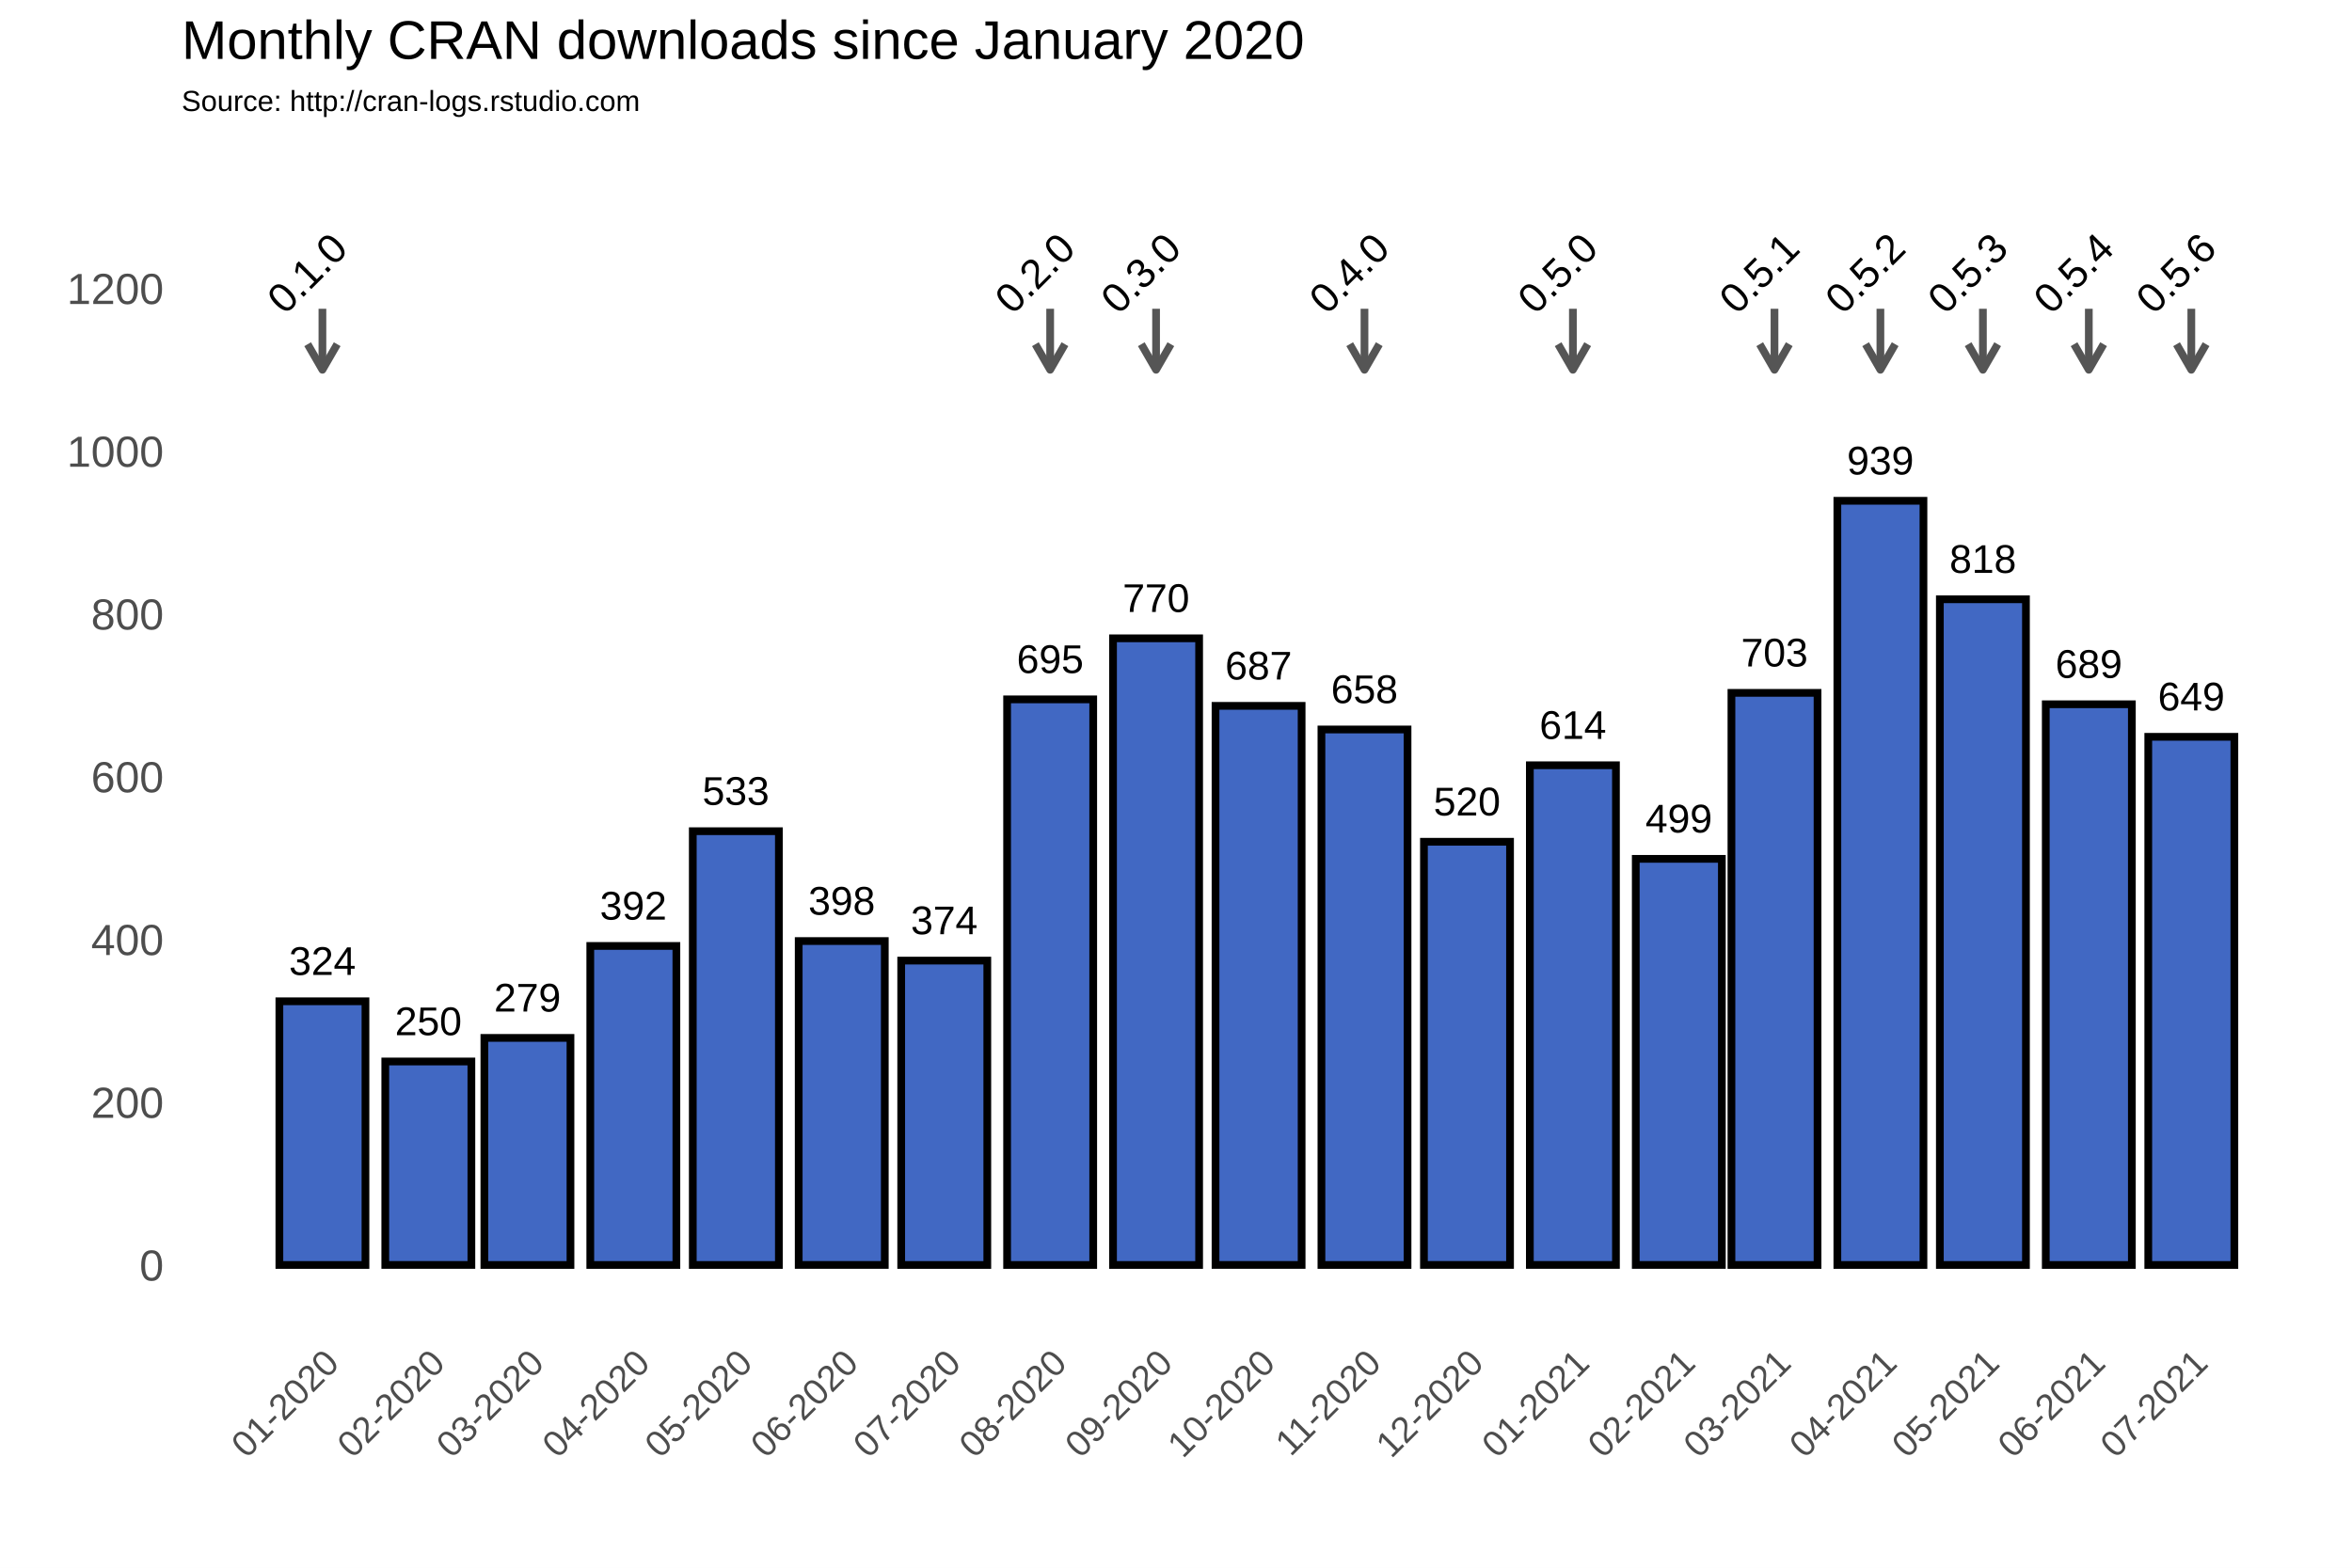
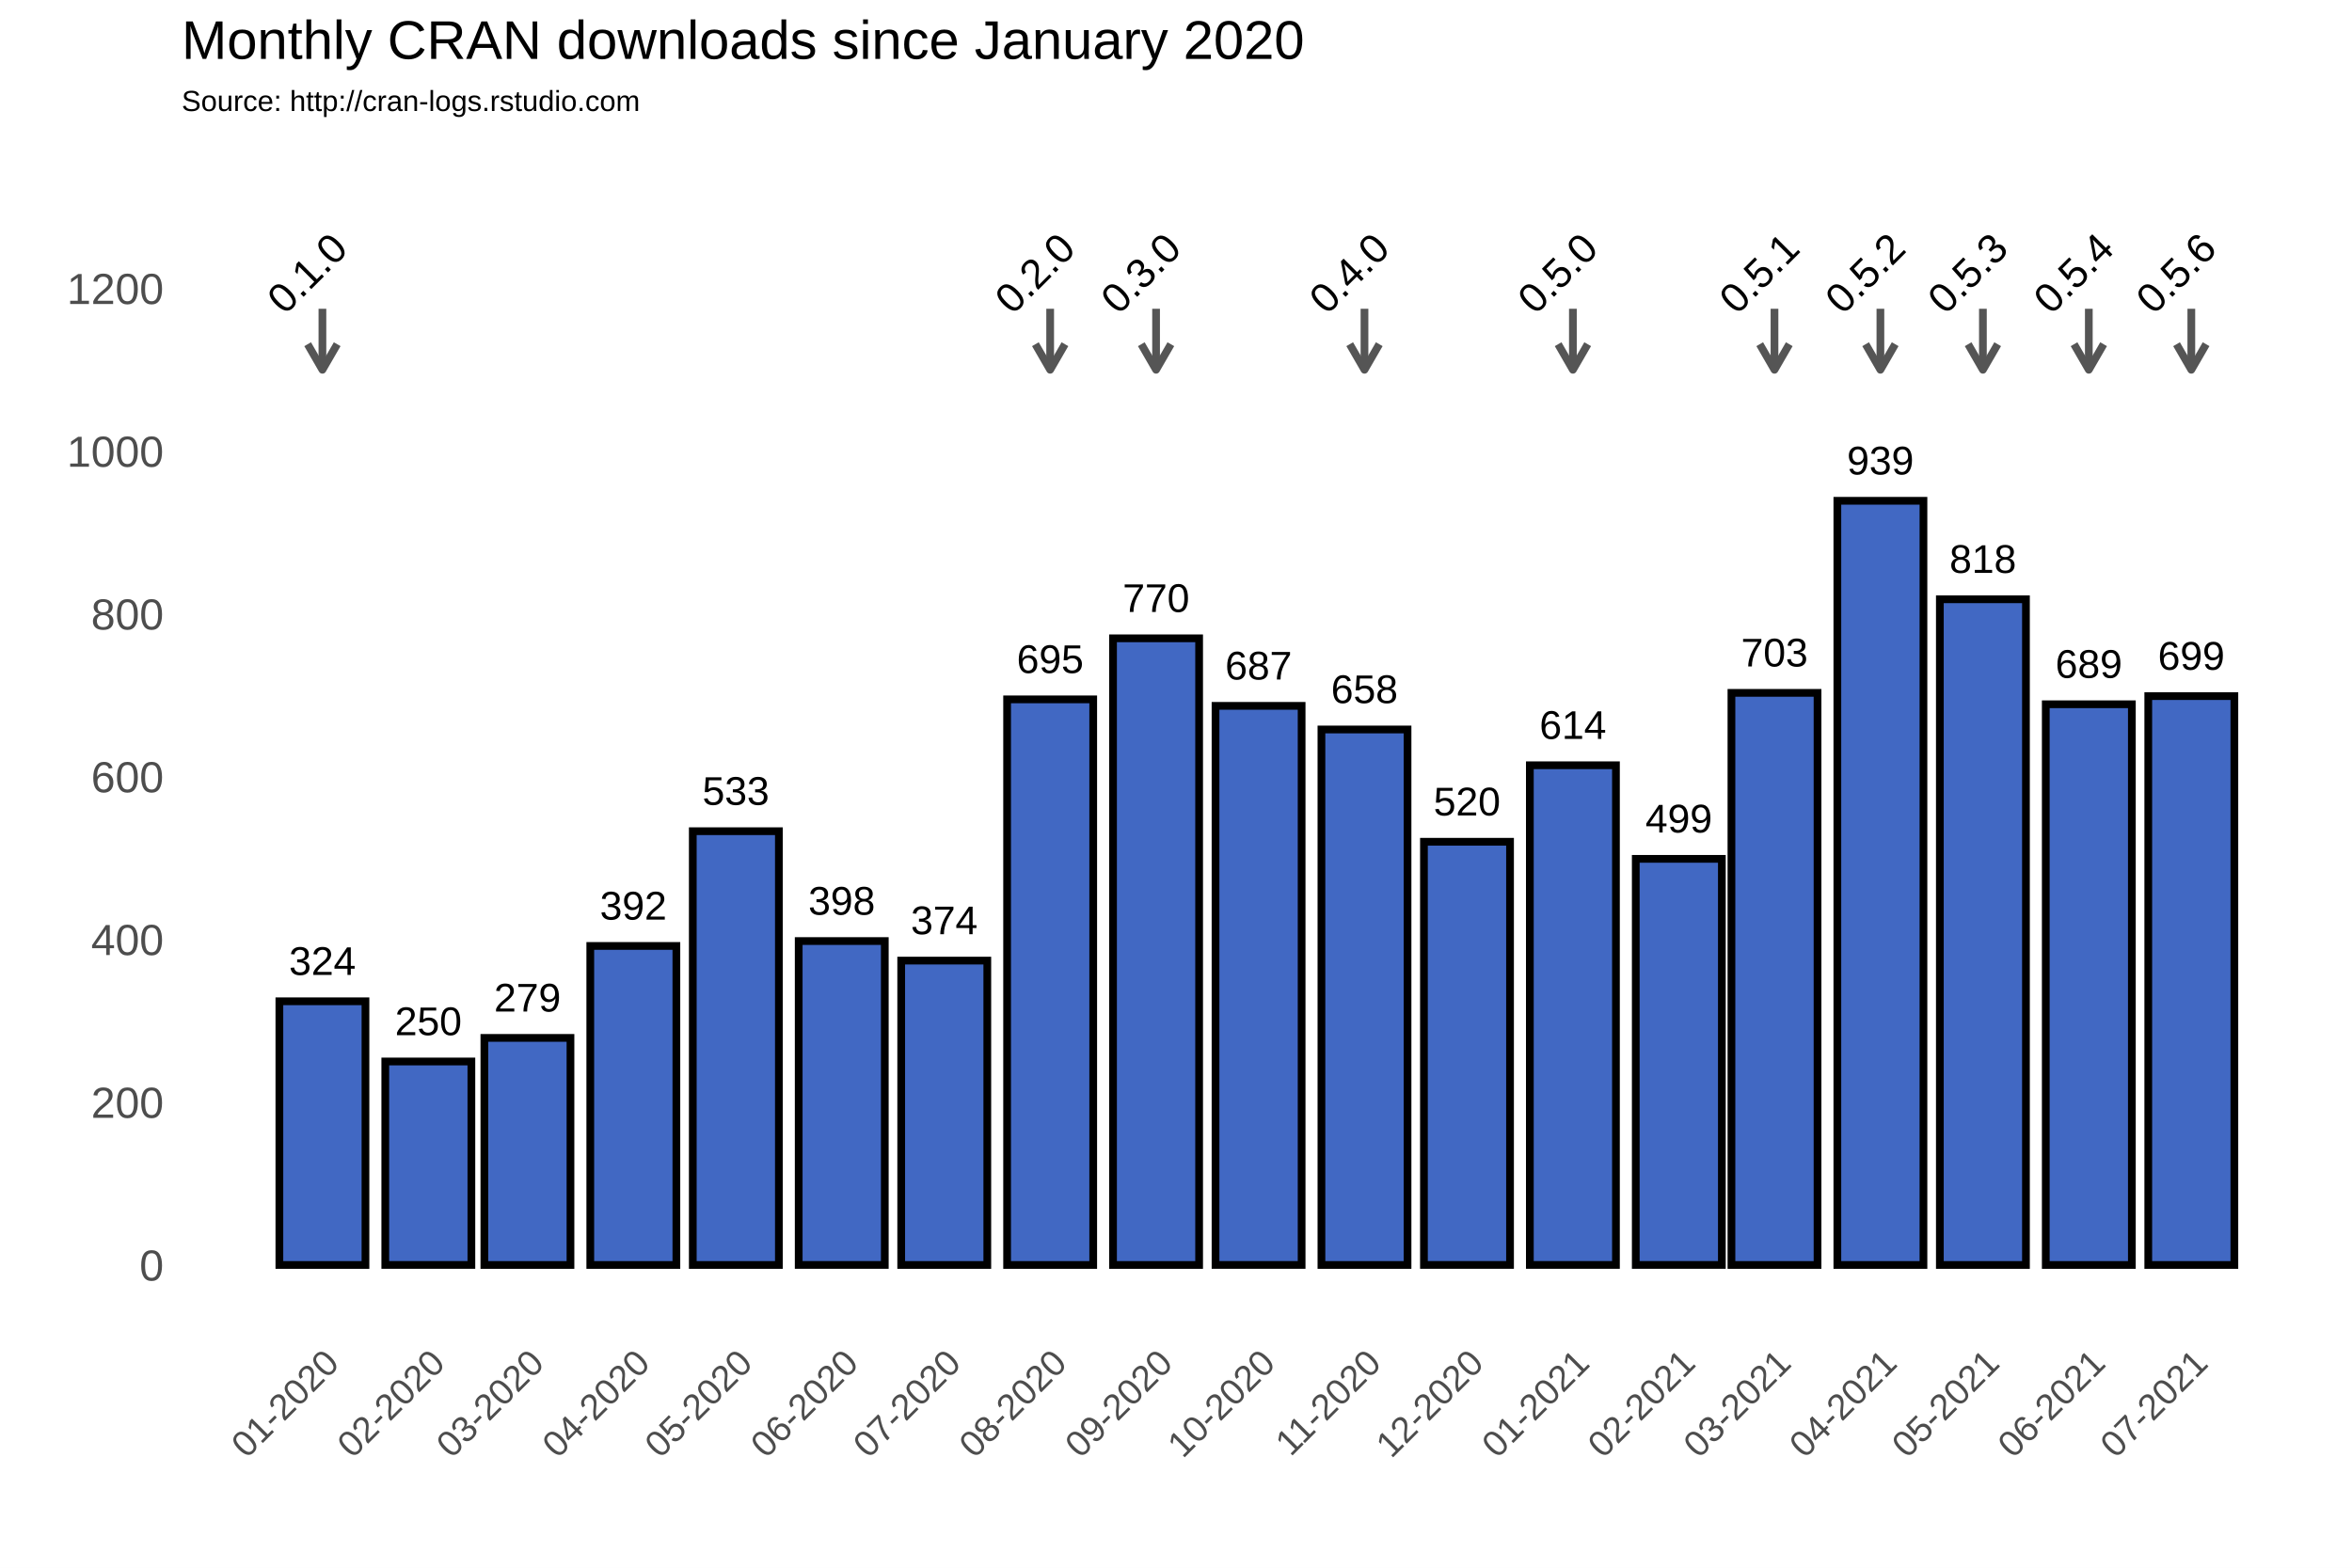
<svg xmlns="http://www.w3.org/2000/svg" class="svglite" width="648.00pt" height="432.00pt" viewBox="0 0 648.00 432.00">
  <defs>
    <style type="text/css">
    .svglite line, .svglite polyline, .svglite polygon, .svglite path, .svglite rect, .svglite circle {
      fill: none;
      stroke: #000000;
      stroke-linecap: round;
      stroke-linejoin: round;
      stroke-miterlimit: 10.00;
    }
  </style>
  </defs>
  <rect width="100%" height="100%" style="stroke: none; fill: #FFFFFF;" />
  <defs>
    <clipPath id="cpMC4wMHw2NDguMDB8MC4wMHw0MzIuMDA=">
      <rect x="0.00" y="0.00" width="648.00" height="432.00" />
    </clipPath>
  </defs>
  <g clip-path="url(#cpMC4wMHw2NDguMDB8MC4wMHw0MzIuMDA=)">
    <rect x="0.00" y="0.00" width="648.00" height="432.00" style="stroke-width: 1.07; stroke: #FFFFFF; fill: #FFFFFF;" />
  </g>
  <defs>
    <clipPath id="cpNTAuMDR8NjQyLjUyfDM3Ljc2fDM2My4zOA==">
      <rect x="50.04" y="37.76" width="592.48" height="325.62" />
    </clipPath>
  </defs>
  <g clip-path="url(#cpNTAuMDR8NjQyLjUyfDM3Ljc2fDM2My4zOA==)">
    <rect x="50.04" y="37.76" width="592.48" height="325.62" style="stroke-width: 1.07; stroke: none;" />
    <polyline points="50.04,326.15 642.52,326.15 " style="stroke-width: 0.53; stroke: #FFFFFF; stroke-linecap: butt;" />
    <polyline points="50.04,281.30 642.52,281.30 " style="stroke-width: 0.53; stroke: #FFFFFF; stroke-linecap: butt;" />
    <polyline points="50.04,236.45 642.52,236.45 " style="stroke-width: 0.53; stroke: #FFFFFF; stroke-linecap: butt;" />
    <polyline points="50.04,191.60 642.52,191.60 " style="stroke-width: 0.53; stroke: #FFFFFF; stroke-linecap: butt;" />
    <polyline points="50.04,146.75 642.52,146.75 " style="stroke-width: 0.53; stroke: #FFFFFF; stroke-linecap: butt;" />
    <polyline points="50.04,101.90 642.52,101.90 " style="stroke-width: 0.53; stroke: #FFFFFF; stroke-linecap: butt;" />
    <polyline points="50.04,57.04 642.52,57.04 " style="stroke-width: 0.53; stroke: #FFFFFF; stroke-linecap: butt;" />
    <polyline points="59.65,363.38 59.65,37.76 " style="stroke-width: 0.53; stroke: #FFFFFF; stroke-linecap: butt;" />
    <polyline points="74.24,363.38 74.24,37.76 " style="stroke-width: 0.53; stroke: #FFFFFF; stroke-linecap: butt;" />
    <polyline points="103.42,363.38 103.42,37.76 " style="stroke-width: 0.53; stroke: #FFFFFF; stroke-linecap: butt;" />
    <polyline points="131.66,363.38 131.66,37.76 " style="stroke-width: 0.53; stroke: #FFFFFF; stroke-linecap: butt;" />
    <polyline points="159.90,363.38 159.90,37.76 " style="stroke-width: 0.53; stroke: #FFFFFF; stroke-linecap: butt;" />
    <polyline points="188.61,363.38 188.61,37.76 " style="stroke-width: 0.53; stroke: #FFFFFF; stroke-linecap: butt;" />
    <polyline points="217.32,363.38 217.32,37.76 " style="stroke-width: 0.53; stroke: #FFFFFF; stroke-linecap: butt;" />
    <polyline points="246.03,363.38 246.03,37.76 " style="stroke-width: 0.53; stroke: #FFFFFF; stroke-linecap: butt;" />
    <polyline points="274.74,363.38 274.74,37.76 " style="stroke-width: 0.53; stroke: #FFFFFF; stroke-linecap: butt;" />
    <polyline points="303.92,363.38 303.92,37.76 " style="stroke-width: 0.53; stroke: #FFFFFF; stroke-linecap: butt;" />
    <polyline points="332.63,363.38 332.63,37.76 " style="stroke-width: 0.53; stroke: #FFFFFF; stroke-linecap: butt;" />
    <polyline points="361.34,363.38 361.34,37.76 " style="stroke-width: 0.53; stroke: #FFFFFF; stroke-linecap: butt;" />
    <polyline points="390.05,363.38 390.05,37.76 " style="stroke-width: 0.53; stroke: #FFFFFF; stroke-linecap: butt;" />
    <polyline points="418.76,363.38 418.76,37.76 " style="stroke-width: 0.53; stroke: #FFFFFF; stroke-linecap: butt;" />
    <polyline points="447.94,363.38 447.94,37.76 " style="stroke-width: 0.53; stroke: #FFFFFF; stroke-linecap: butt;" />
    <polyline points="475.71,363.38 475.71,37.76 " style="stroke-width: 0.53; stroke: #FFFFFF; stroke-linecap: butt;" />
    <polyline points="503.48,363.38 503.48,37.76 " style="stroke-width: 0.53; stroke: #FFFFFF; stroke-linecap: butt;" />
    <polyline points="532.19,363.38 532.19,37.76 " style="stroke-width: 0.53; stroke: #FFFFFF; stroke-linecap: butt;" />
    <polyline points="560.90,363.38 560.90,37.76 " style="stroke-width: 0.53; stroke: #FFFFFF; stroke-linecap: butt;" />
    <polyline points="589.61,363.38 589.61,37.76 " style="stroke-width: 0.53; stroke: #FFFFFF; stroke-linecap: butt;" />
    <polyline points="618.32,363.38 618.32,37.76 " style="stroke-width: 0.53; stroke: #FFFFFF; stroke-linecap: butt;" />
    <polyline points="632.91,363.38 632.91,37.76 " style="stroke-width: 0.53; stroke: #FFFFFF; stroke-linecap: butt;" />
    <polyline points="50.04,348.58 642.52,348.58 " style="stroke-width: 1.07; stroke: #FFFFFF; stroke-linecap: butt;" />
    <polyline points="50.04,303.73 642.52,303.73 " style="stroke-width: 1.07; stroke: #FFFFFF; stroke-linecap: butt;" />
    <polyline points="50.04,258.88 642.52,258.88 " style="stroke-width: 1.07; stroke: #FFFFFF; stroke-linecap: butt;" />
    <polyline points="50.04,214.02 642.52,214.02 " style="stroke-width: 1.07; stroke: #FFFFFF; stroke-linecap: butt;" />
    <polyline points="50.04,169.17 642.52,169.17 " style="stroke-width: 1.07; stroke: #FFFFFF; stroke-linecap: butt;" />
    <polyline points="50.04,124.32 642.52,124.32 " style="stroke-width: 1.07; stroke: #FFFFFF; stroke-linecap: butt;" />
    <polyline points="50.04,79.47 642.52,79.47 " style="stroke-width: 1.07; stroke: #FFFFFF; stroke-linecap: butt;" />
    <polyline points="88.83,363.38 88.83,37.76 " style="stroke-width: 1.07; stroke: #FFFFFF; stroke-linecap: butt;" />
    <polyline points="118.02,363.38 118.02,37.76 " style="stroke-width: 1.07; stroke: #FFFFFF; stroke-linecap: butt;" />
    <polyline points="145.31,363.38 145.31,37.76 " style="stroke-width: 1.07; stroke: #FFFFFF; stroke-linecap: butt;" />
    <polyline points="174.49,363.38 174.49,37.76 " style="stroke-width: 1.07; stroke: #FFFFFF; stroke-linecap: butt;" />
    <polyline points="202.73,363.38 202.73,37.76 " style="stroke-width: 1.07; stroke: #FFFFFF; stroke-linecap: butt;" />
    <polyline points="231.91,363.38 231.91,37.76 " style="stroke-width: 1.07; stroke: #FFFFFF; stroke-linecap: butt;" />
    <polyline points="260.15,363.38 260.15,37.76 " style="stroke-width: 1.07; stroke: #FFFFFF; stroke-linecap: butt;" />
    <polyline points="289.33,363.38 289.33,37.76 " style="stroke-width: 1.07; stroke: #FFFFFF; stroke-linecap: butt;" />
    <polyline points="318.51,363.38 318.51,37.76 " style="stroke-width: 1.07; stroke: #FFFFFF; stroke-linecap: butt;" />
    <polyline points="346.75,363.38 346.75,37.76 " style="stroke-width: 1.07; stroke: #FFFFFF; stroke-linecap: butt;" />
    <polyline points="375.93,363.38 375.93,37.76 " style="stroke-width: 1.07; stroke: #FFFFFF; stroke-linecap: butt;" />
    <polyline points="404.17,363.38 404.17,37.76 " style="stroke-width: 1.07; stroke: #FFFFFF; stroke-linecap: butt;" />
    <polyline points="433.35,363.38 433.35,37.76 " style="stroke-width: 1.07; stroke: #FFFFFF; stroke-linecap: butt;" />
    <polyline points="462.53,363.38 462.53,37.76 " style="stroke-width: 1.07; stroke: #FFFFFF; stroke-linecap: butt;" />
    <polyline points="488.89,363.38 488.89,37.76 " style="stroke-width: 1.07; stroke: #FFFFFF; stroke-linecap: butt;" />
    <polyline points="518.07,363.38 518.07,37.76 " style="stroke-width: 1.07; stroke: #FFFFFF; stroke-linecap: butt;" />
    <polyline points="546.31,363.38 546.31,37.76 " style="stroke-width: 1.07; stroke: #FFFFFF; stroke-linecap: butt;" />
    <polyline points="575.49,363.38 575.49,37.76 " style="stroke-width: 1.07; stroke: #FFFFFF; stroke-linecap: butt;" />
    <polyline points="603.73,363.38 603.73,37.76 " style="stroke-width: 1.07; stroke: #FFFFFF; stroke-linecap: butt;" />
    <rect x="76.97" y="275.92" width="23.72" height="72.66" style="stroke-width: 2.13; stroke-linecap: square; stroke-linejoin: miter; fill: #4168C3;" />
    <rect x="106.15" y="292.51" width="23.72" height="56.06" style="stroke-width: 2.13; stroke-linecap: square; stroke-linejoin: miter; fill: #4168C3;" />
    <rect x="133.45" y="286.01" width="23.72" height="62.57" style="stroke-width: 2.13; stroke-linecap: square; stroke-linejoin: miter; fill: #4168C3;" />
    <rect x="162.63" y="260.67" width="23.72" height="87.91" style="stroke-width: 2.13; stroke-linecap: square; stroke-linejoin: miter; fill: #4168C3;" />
    <rect x="190.87" y="229.05" width="23.72" height="119.53" style="stroke-width: 2.13; stroke-linecap: square; stroke-linejoin: miter; fill: #4168C3;" />
    <rect x="220.05" y="259.32" width="23.72" height="89.25" style="stroke-width: 2.13; stroke-linecap: square; stroke-linejoin: miter; fill: #4168C3;" />
    <rect x="248.29" y="264.71" width="23.72" height="83.87" style="stroke-width: 2.13; stroke-linecap: square; stroke-linejoin: miter; fill: #4168C3;" />
    <rect x="277.47" y="192.72" width="23.72" height="155.86" style="stroke-width: 2.13; stroke-linecap: square; stroke-linejoin: miter; fill: #4168C3;" />
    <rect x="306.65" y="175.90" width="23.72" height="172.68" style="stroke-width: 2.13; stroke-linecap: square; stroke-linejoin: miter; fill: #4168C3;" />
    <rect x="334.89" y="194.51" width="23.72" height="154.06" style="stroke-width: 2.13; stroke-linecap: square; stroke-linejoin: miter; fill: #4168C3;" />
    <rect x="364.07" y="201.02" width="23.72" height="147.56" style="stroke-width: 2.13; stroke-linecap: square; stroke-linejoin: miter; fill: #4168C3;" />
    <rect x="392.31" y="231.96" width="23.72" height="116.61" style="stroke-width: 2.13; stroke-linecap: square; stroke-linejoin: miter; fill: #4168C3;" />
    <rect x="421.49" y="210.88" width="23.72" height="137.69" style="stroke-width: 2.13; stroke-linecap: square; stroke-linejoin: miter; fill: #4168C3;" />
    <rect x="450.67" y="236.67" width="23.72" height="111.90" style="stroke-width: 2.13; stroke-linecap: square; stroke-linejoin: miter; fill: #4168C3;" />
    <rect x="477.03" y="190.93" width="23.72" height="157.65" style="stroke-width: 2.13; stroke-linecap: square; stroke-linejoin: miter; fill: #4168C3;" />
    <rect x="506.21" y="138.00" width="23.72" height="210.58" style="stroke-width: 2.13; stroke-linecap: square; stroke-linejoin: miter; fill: #4168C3;" />
    <rect x="534.45" y="165.14" width="23.72" height="183.44" style="stroke-width: 2.13; stroke-linecap: square; stroke-linejoin: miter; fill: #4168C3;" />
    <rect x="563.63" y="194.07" width="23.72" height="154.51" style="stroke-width: 2.13; stroke-linecap: square; stroke-linejoin: miter; fill: #4168C3;" />
-     <rect x="591.87" y="203.04" width="23.72" height="145.54" style="stroke-width: 2.13; stroke-linecap: square; stroke-linejoin: miter; fill: #4168C3;" />
+     <rect x="591.87" y="191.82" width="23.72" height="156.76" style="stroke-width: 2.13; stroke-linecap: square; stroke-linejoin: miter; fill: #4168C3;" />
    <text x="88.83" y="268.66" text-anchor="middle" style="font-size: 11.04px; font-family: Arial;" textLength="18.40px" lengthAdjust="spacingAndGlyphs">324</text>
    <text x="118.02" y="285.25" text-anchor="middle" style="font-size: 11.04px; font-family: Arial;" textLength="18.40px" lengthAdjust="spacingAndGlyphs">250</text>
    <text x="145.31" y="278.75" text-anchor="middle" style="font-size: 11.04px; font-family: Arial;" textLength="18.40px" lengthAdjust="spacingAndGlyphs">279</text>
    <text x="174.49" y="253.41" text-anchor="middle" style="font-size: 11.04px; font-family: Arial;" textLength="18.40px" lengthAdjust="spacingAndGlyphs">392</text>
    <text x="202.73" y="221.79" text-anchor="middle" style="font-size: 11.04px; font-family: Arial;" textLength="18.40px" lengthAdjust="spacingAndGlyphs">533</text>
    <text x="231.91" y="252.06" text-anchor="middle" style="font-size: 11.04px; font-family: Arial;" textLength="18.40px" lengthAdjust="spacingAndGlyphs">398</text>
    <text x="260.15" y="257.44" text-anchor="middle" style="font-size: 11.04px; font-family: Arial;" textLength="18.40px" lengthAdjust="spacingAndGlyphs">374</text>
    <text x="289.33" y="185.46" text-anchor="middle" style="font-size: 11.04px; font-family: Arial;" textLength="18.40px" lengthAdjust="spacingAndGlyphs">695</text>
    <text x="318.51" y="168.64" text-anchor="middle" style="font-size: 11.04px; font-family: Arial;" textLength="18.40px" lengthAdjust="spacingAndGlyphs">770</text>
    <text x="346.75" y="187.25" text-anchor="middle" style="font-size: 11.04px; font-family: Arial;" textLength="18.40px" lengthAdjust="spacingAndGlyphs">687</text>
    <text x="375.93" y="193.75" text-anchor="middle" style="font-size: 11.04px; font-family: Arial;" textLength="18.40px" lengthAdjust="spacingAndGlyphs">658</text>
    <text x="404.17" y="224.70" text-anchor="middle" style="font-size: 11.04px; font-family: Arial;" textLength="18.40px" lengthAdjust="spacingAndGlyphs">520</text>
    <text x="433.35" y="203.62" text-anchor="middle" style="font-size: 11.04px; font-family: Arial;" textLength="18.40px" lengthAdjust="spacingAndGlyphs">614</text>
    <text x="462.53" y="229.41" text-anchor="middle" style="font-size: 11.04px; font-family: Arial;" textLength="18.40px" lengthAdjust="spacingAndGlyphs">499</text>
    <text x="488.89" y="183.66" text-anchor="middle" style="font-size: 11.04px; font-family: Arial;" textLength="18.40px" lengthAdjust="spacingAndGlyphs">703</text>
    <text x="518.07" y="130.74" text-anchor="middle" style="font-size: 11.04px; font-family: Arial;" textLength="18.40px" lengthAdjust="spacingAndGlyphs">939</text>
    <text x="546.31" y="157.87" text-anchor="middle" style="font-size: 11.04px; font-family: Arial;" textLength="18.40px" lengthAdjust="spacingAndGlyphs">818</text>
    <text x="575.49" y="186.80" text-anchor="middle" style="font-size: 11.04px; font-family: Arial;" textLength="18.40px" lengthAdjust="spacingAndGlyphs">689</text>
-     <text x="603.73" y="195.77" text-anchor="middle" style="font-size: 11.04px; font-family: Arial;" textLength="18.40px" lengthAdjust="spacingAndGlyphs">649</text>
+     <text x="603.73" y="184.56" text-anchor="middle" style="font-size: 11.04px; font-family: Arial;" textLength="18.40px" lengthAdjust="spacingAndGlyphs">699</text>
    <line x1="88.83" y1="85.08" x2="88.83" y2="101.90" style="stroke-width: 2.13; stroke: #555555; stroke-linecap: butt;" />
    <polyline points="84.76,94.85 88.83,101.90 92.90,94.85 " style="stroke-width: 2.13; stroke: #555555; stroke-linecap: butt;" />
    <line x1="289.33" y1="85.08" x2="289.33" y2="101.90" style="stroke-width: 2.13; stroke: #555555; stroke-linecap: butt;" />
    <polyline points="285.26,94.85 289.33,101.90 293.40,94.85 " style="stroke-width: 2.13; stroke: #555555; stroke-linecap: butt;" />
    <line x1="318.51" y1="85.08" x2="318.51" y2="101.90" style="stroke-width: 2.13; stroke: #555555; stroke-linecap: butt;" />
    <polyline points="314.44,94.85 318.51,101.90 322.58,94.85 " style="stroke-width: 2.13; stroke: #555555; stroke-linecap: butt;" />
    <line x1="375.93" y1="85.08" x2="375.93" y2="101.90" style="stroke-width: 2.13; stroke: #555555; stroke-linecap: butt;" />
    <polyline points="371.86,94.85 375.93,101.90 380.00,94.85 " style="stroke-width: 2.13; stroke: #555555; stroke-linecap: butt;" />
    <line x1="433.35" y1="85.08" x2="433.35" y2="101.90" style="stroke-width: 2.13; stroke: #555555; stroke-linecap: butt;" />
    <polyline points="429.28,94.85 433.35,101.90 437.42,94.85 " style="stroke-width: 2.13; stroke: #555555; stroke-linecap: butt;" />
    <line x1="488.89" y1="85.08" x2="488.89" y2="101.90" style="stroke-width: 2.13; stroke: #555555; stroke-linecap: butt;" />
    <polyline points="484.82,94.85 488.89,101.90 492.96,94.85 " style="stroke-width: 2.13; stroke: #555555; stroke-linecap: butt;" />
    <line x1="518.07" y1="85.08" x2="518.07" y2="101.90" style="stroke-width: 2.13; stroke: #555555; stroke-linecap: butt;" />
    <polyline points="514.00,94.85 518.07,101.90 522.14,94.85 " style="stroke-width: 2.13; stroke: #555555; stroke-linecap: butt;" />
    <line x1="546.31" y1="85.08" x2="546.31" y2="101.90" style="stroke-width: 2.13; stroke: #555555; stroke-linecap: butt;" />
    <polyline points="542.24,94.85 546.31,101.90 550.38,94.85 " style="stroke-width: 2.13; stroke: #555555; stroke-linecap: butt;" />
    <line x1="575.49" y1="85.08" x2="575.49" y2="101.90" style="stroke-width: 2.13; stroke: #555555; stroke-linecap: butt;" />
    <polyline points="571.42,94.85 575.49,101.90 579.56,94.85 " style="stroke-width: 2.13; stroke: #555555; stroke-linecap: butt;" />
    <line x1="603.73" y1="85.08" x2="603.73" y2="101.90" style="stroke-width: 2.13; stroke: #555555; stroke-linecap: butt;" />
    <polyline points="599.66,94.85 603.73,101.90 607.80,94.85 " style="stroke-width: 2.13; stroke: #555555; stroke-linecap: butt;" />
    <text transform="translate(87.40,78.03) rotate(-45)" text-anchor="middle" style="font-size: 11.38px; font-family: Arial;" textLength="25.31px" lengthAdjust="spacingAndGlyphs">0.1.0</text>
    <text transform="translate(287.89,78.03) rotate(-45)" text-anchor="middle" style="font-size: 11.38px; font-family: Arial;" textLength="25.31px" lengthAdjust="spacingAndGlyphs">0.2.0</text>
    <text transform="translate(317.07,78.03) rotate(-45)" text-anchor="middle" style="font-size: 11.38px; font-family: Arial;" textLength="25.31px" lengthAdjust="spacingAndGlyphs">0.3.0</text>
    <text transform="translate(374.49,78.03) rotate(-45)" text-anchor="middle" style="font-size: 11.38px; font-family: Arial;" textLength="25.31px" lengthAdjust="spacingAndGlyphs">0.4.0</text>
    <text transform="translate(431.91,78.03) rotate(-45)" text-anchor="middle" style="font-size: 11.38px; font-family: Arial;" textLength="25.31px" lengthAdjust="spacingAndGlyphs">0.5.0</text>
    <text transform="translate(487.45,78.03) rotate(-45)" text-anchor="middle" style="font-size: 11.38px; font-family: Arial;" textLength="25.31px" lengthAdjust="spacingAndGlyphs">0.5.1</text>
    <text transform="translate(516.63,78.03) rotate(-45)" text-anchor="middle" style="font-size: 11.38px; font-family: Arial;" textLength="25.31px" lengthAdjust="spacingAndGlyphs">0.5.2</text>
    <text transform="translate(544.87,78.03) rotate(-45)" text-anchor="middle" style="font-size: 11.38px; font-family: Arial;" textLength="25.31px" lengthAdjust="spacingAndGlyphs">0.5.3</text>
    <text transform="translate(574.05,78.03) rotate(-45)" text-anchor="middle" style="font-size: 11.38px; font-family: Arial;" textLength="25.31px" lengthAdjust="spacingAndGlyphs">0.5.4</text>
    <text transform="translate(602.29,78.03) rotate(-45)" text-anchor="middle" style="font-size: 11.38px; font-family: Arial;" textLength="25.31px" lengthAdjust="spacingAndGlyphs">0.5.6</text>
  </g>
  <g clip-path="url(#cpMC4wMHw2NDguMDB8MC4wMHw0MzIuMDA=)">
    <text x="45.11" y="352.88" text-anchor="end" style="font-size: 12.00px; fill: #4D4D4D; font-family: Arial;" textLength="6.67px" lengthAdjust="spacingAndGlyphs">0</text>
    <text x="45.11" y="308.03" text-anchor="end" style="font-size: 12.00px; fill: #4D4D4D; font-family: Arial;" textLength="20.02px" lengthAdjust="spacingAndGlyphs">200</text>
    <text x="45.11" y="263.17" text-anchor="end" style="font-size: 12.00px; fill: #4D4D4D; font-family: Arial;" textLength="20.02px" lengthAdjust="spacingAndGlyphs">400</text>
    <text x="45.11" y="218.32" text-anchor="end" style="font-size: 12.00px; fill: #4D4D4D; font-family: Arial;" textLength="20.02px" lengthAdjust="spacingAndGlyphs">600</text>
    <text x="45.11" y="173.47" text-anchor="end" style="font-size: 12.00px; fill: #4D4D4D; font-family: Arial;" textLength="20.02px" lengthAdjust="spacingAndGlyphs">800</text>
    <text x="45.11" y="128.62" text-anchor="end" style="font-size: 12.00px; fill: #4D4D4D; font-family: Arial;" textLength="26.70px" lengthAdjust="spacingAndGlyphs">1000</text>
    <text x="45.11" y="83.77" text-anchor="end" style="font-size: 12.00px; fill: #4D4D4D; font-family: Arial;" textLength="26.70px" lengthAdjust="spacingAndGlyphs">1200</text>
    <text transform="translate(93.90,376.17) rotate(-45)" text-anchor="end" style="font-size: 10.00px; fill: #4D4D4D; font-family: Arial;" textLength="36.73px" lengthAdjust="spacingAndGlyphs">01-2020</text>
    <text transform="translate(123.08,376.17) rotate(-45)" text-anchor="end" style="font-size: 10.00px; fill: #4D4D4D; font-family: Arial;" textLength="36.73px" lengthAdjust="spacingAndGlyphs">02-2020</text>
    <text transform="translate(150.38,376.17) rotate(-45)" text-anchor="end" style="font-size: 10.00px; fill: #4D4D4D; font-family: Arial;" textLength="36.73px" lengthAdjust="spacingAndGlyphs">03-2020</text>
    <text transform="translate(179.56,376.17) rotate(-45)" text-anchor="end" style="font-size: 10.00px; fill: #4D4D4D; font-family: Arial;" textLength="36.73px" lengthAdjust="spacingAndGlyphs">04-2020</text>
    <text transform="translate(207.80,376.17) rotate(-45)" text-anchor="end" style="font-size: 10.00px; fill: #4D4D4D; font-family: Arial;" textLength="36.73px" lengthAdjust="spacingAndGlyphs">05-2020</text>
    <text transform="translate(236.98,376.17) rotate(-45)" text-anchor="end" style="font-size: 10.00px; fill: #4D4D4D; font-family: Arial;" textLength="36.73px" lengthAdjust="spacingAndGlyphs">06-2020</text>
    <text transform="translate(265.22,376.17) rotate(-45)" text-anchor="end" style="font-size: 10.00px; fill: #4D4D4D; font-family: Arial;" textLength="36.73px" lengthAdjust="spacingAndGlyphs">07-2020</text>
    <text transform="translate(294.40,376.17) rotate(-45)" text-anchor="end" style="font-size: 10.00px; fill: #4D4D4D; font-family: Arial;" textLength="36.73px" lengthAdjust="spacingAndGlyphs">08-2020</text>
    <text transform="translate(323.58,376.17) rotate(-45)" text-anchor="end" style="font-size: 10.00px; fill: #4D4D4D; font-family: Arial;" textLength="36.73px" lengthAdjust="spacingAndGlyphs">09-2020</text>
    <text transform="translate(351.82,376.17) rotate(-45)" text-anchor="end" style="font-size: 10.00px; fill: #4D4D4D; font-family: Arial;" textLength="36.73px" lengthAdjust="spacingAndGlyphs">10-2020</text>
    <text transform="translate(381.00,376.17) rotate(-45)" text-anchor="end" style="font-size: 10.00px; fill: #4D4D4D; font-family: Arial;" textLength="35.99px" lengthAdjust="spacingAndGlyphs">11-2020</text>
    <text transform="translate(409.24,376.17) rotate(-45)" text-anchor="end" style="font-size: 10.00px; fill: #4D4D4D; font-family: Arial;" textLength="36.73px" lengthAdjust="spacingAndGlyphs">12-2020</text>
    <text transform="translate(438.42,376.17) rotate(-45)" text-anchor="end" style="font-size: 10.00px; fill: #4D4D4D; font-family: Arial;" textLength="36.73px" lengthAdjust="spacingAndGlyphs">01-2021</text>
    <text transform="translate(467.60,376.17) rotate(-45)" text-anchor="end" style="font-size: 10.00px; fill: #4D4D4D; font-family: Arial;" textLength="36.73px" lengthAdjust="spacingAndGlyphs">02-2021</text>
    <text transform="translate(493.96,376.17) rotate(-45)" text-anchor="end" style="font-size: 10.00px; fill: #4D4D4D; font-family: Arial;" textLength="36.73px" lengthAdjust="spacingAndGlyphs">03-2021</text>
    <text transform="translate(523.14,376.17) rotate(-45)" text-anchor="end" style="font-size: 10.00px; fill: #4D4D4D; font-family: Arial;" textLength="36.73px" lengthAdjust="spacingAndGlyphs">04-2021</text>
    <text transform="translate(551.38,376.17) rotate(-45)" text-anchor="end" style="font-size: 10.00px; fill: #4D4D4D; font-family: Arial;" textLength="36.73px" lengthAdjust="spacingAndGlyphs">05-2021</text>
    <text transform="translate(580.56,376.17) rotate(-45)" text-anchor="end" style="font-size: 10.00px; fill: #4D4D4D; font-family: Arial;" textLength="36.73px" lengthAdjust="spacingAndGlyphs">06-2021</text>
    <text transform="translate(608.80,376.17) rotate(-45)" text-anchor="end" style="font-size: 10.00px; fill: #4D4D4D; font-family: Arial;" textLength="36.73px" lengthAdjust="spacingAndGlyphs">07-2021</text>
    <text x="50.04" y="30.59" style="font-size: 8.00px; font-family: Arial;" textLength="126.32px" lengthAdjust="spacingAndGlyphs">Source: http://cran-logs.rstudio.com</text>
    <text x="50.04" y="16.22" style="font-size: 15.00px; font-family: Arial;" textLength="309.25px" lengthAdjust="spacingAndGlyphs">Monthly CRAN downloads since January 2020</text>
  </g>
</svg>
